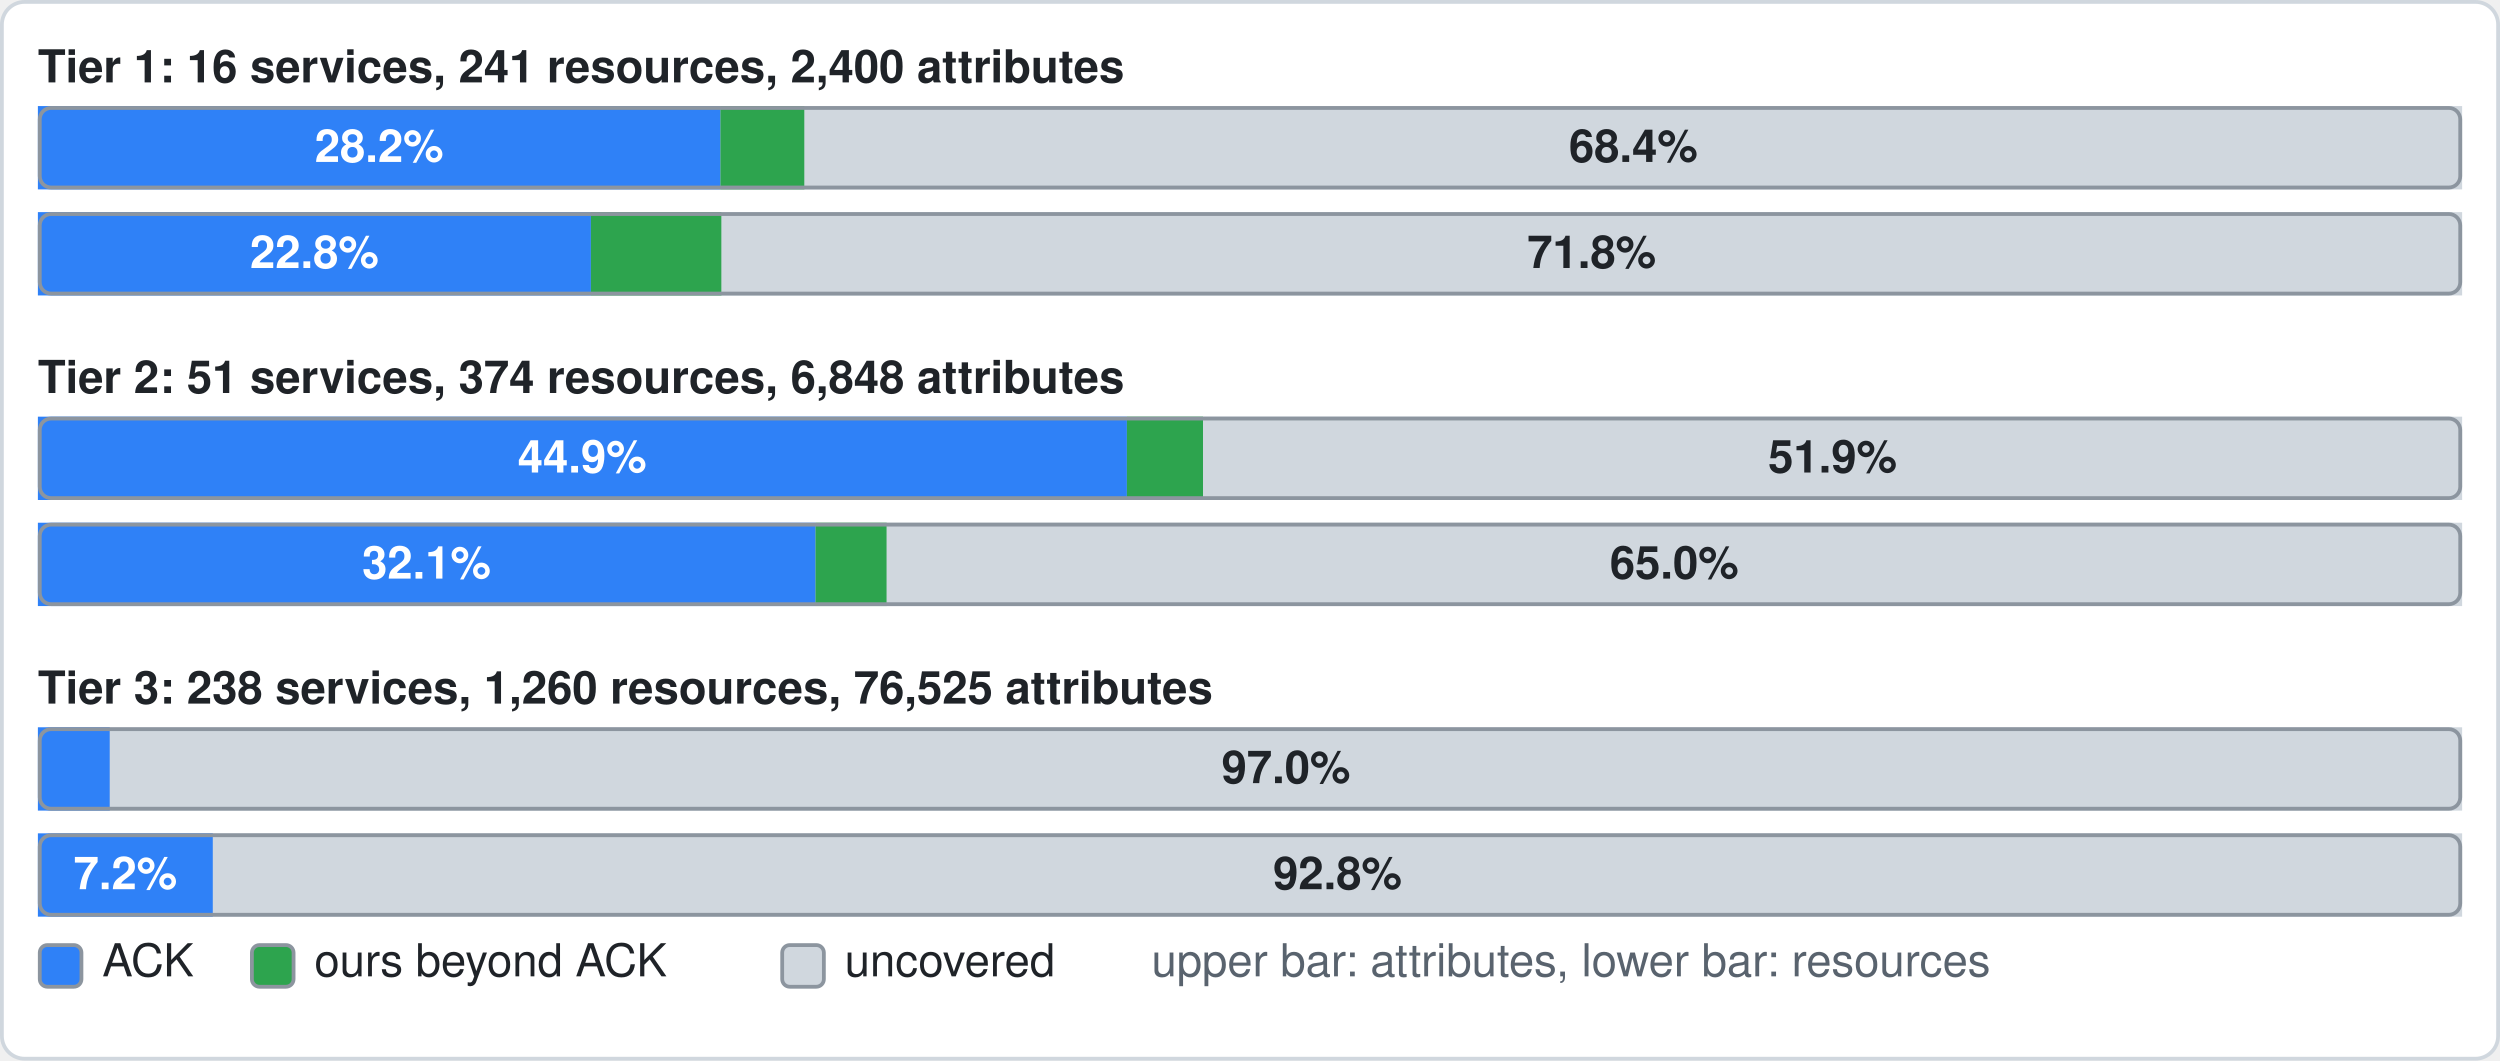
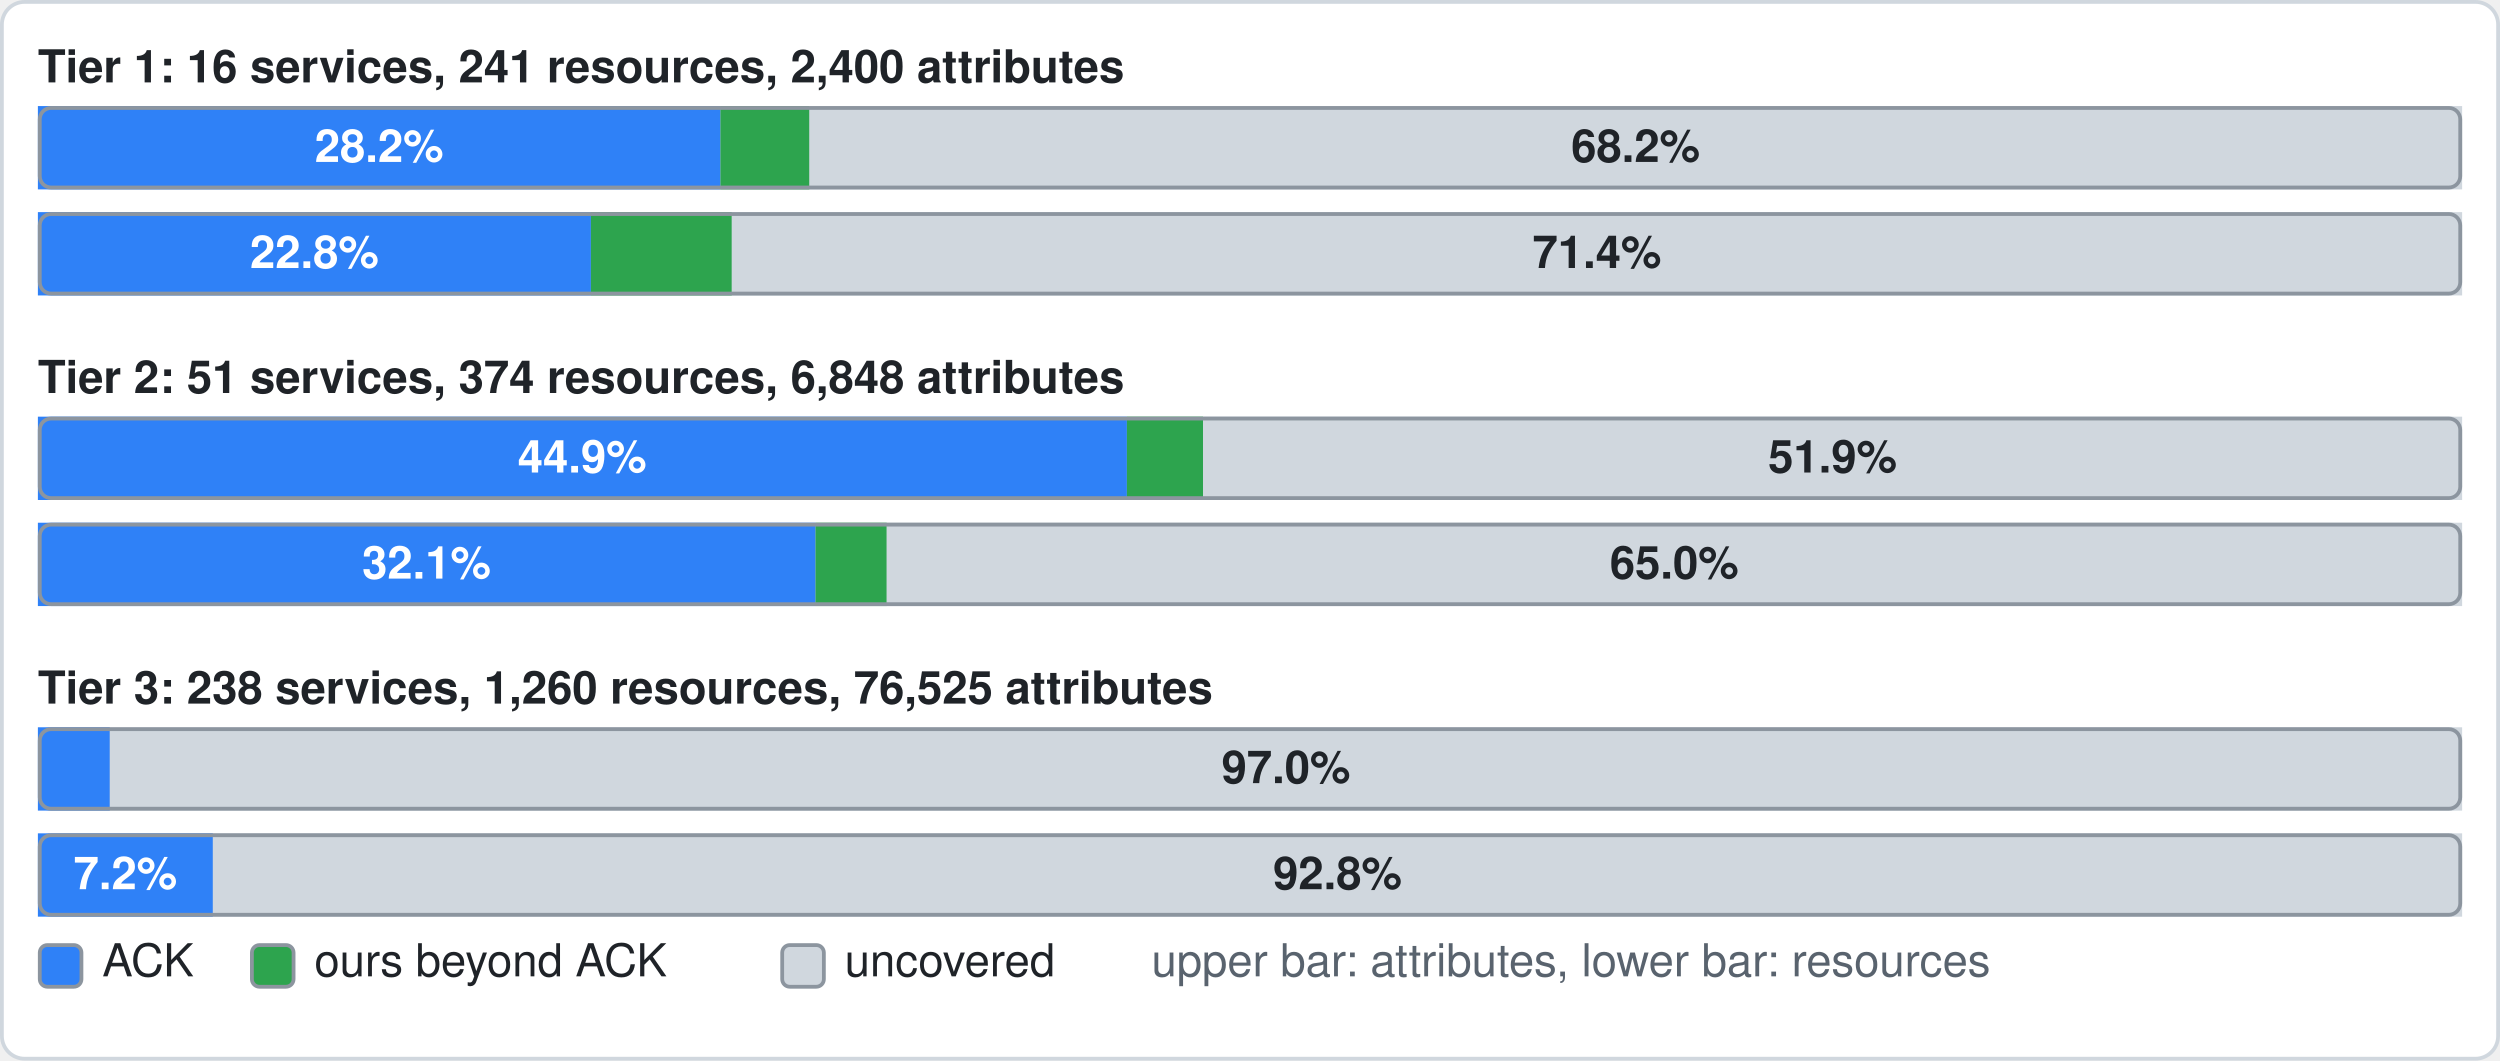
- <svg xmlns="http://www.w3.org/2000/svg" width="660" height="280" viewBox="0 0 660 280" role="img" aria-label="Tier 1: attributes official 28.2%, ours beyond 3.5%, uncovered 68.4%; resources official 22.8%, ours beyond 5.4%, uncovered 71.8%. Tier 2: attributes official 44.9%, ours beyond 3.1%, uncovered 51.9%; resources official 32.1%, ours beyond 2.9%, uncovered 65.0%. Tier 3: attributes official 3.0%, ours beyond 0.0%, uncovered 97.0%; resources official 7.2%, ours beyond 0.0%, uncovered 92.8%">
+ <svg xmlns="http://www.w3.org/2000/svg" width="660" height="280" viewBox="0 0 660 280" role="img" aria-label="Tier 1: attributes official 28.2%, ours beyond 3.7%, uncovered 68.2%; resources official 22.8%, ours beyond 5.8%, uncovered 71.4%. Tier 2: attributes official 44.9%, ours beyond 3.1%, uncovered 51.9%; resources official 32.1%, ours beyond 2.9%, uncovered 65.0%. Tier 3: attributes official 3.0%, ours beyond 0.0%, uncovered 97.0%; resources official 7.2%, ours beyond 0.0%, uncovered 92.8%">
  <rect x="0.5" y="0.5" width="659" height="279" rx="6" fill="#ffffff" stroke="#d0d7de" />
  <text x="10" y="19" font-family="-apple-system,BlinkMacSystemFont,'Segoe UI',Helvetica,Arial,sans-serif" font-size="12" font-weight="600" fill="#1f2328" dominant-baseline="central">Tier 1: 16 services, 241 resources, 2,400 attributes</text>
  <rect x="10" y="28" width="640" height="22" rx="3" fill="#d0d7de" />
  <rect x="10" y="28" width="180.2" height="22" fill="#2f81f7" />
  <text x="100.1" y="40" font-family="-apple-system,BlinkMacSystemFont,'Segoe UI',Helvetica,Arial,sans-serif" font-size="12" font-weight="600" fill="#ffffff" text-anchor="middle" dominant-baseline="central">28.2%</text>
-   <rect x="190.2" y="28" width="22.2" height="22" fill="#2da44e" />
-   <rect x="212.4" y="28" width="437.6" height="22" fill="#d0d7de" />
-   <text x="431.2" y="40" font-family="-apple-system,BlinkMacSystemFont,'Segoe UI',Helvetica,Arial,sans-serif" font-size="12" font-weight="600" fill="#1f2328" text-anchor="middle" dominant-baseline="central">68.4%</text>
+   <rect x="190.2" y="28" width="23.5" height="22" fill="#2da44e" />
+   <rect x="213.7" y="28" width="436.3" height="22" fill="#d0d7de" />
+   <text x="431.8" y="40" font-family="-apple-system,BlinkMacSystemFont,'Segoe UI',Helvetica,Arial,sans-serif" font-size="12" font-weight="600" fill="#1f2328" text-anchor="middle" dominant-baseline="central">68.2%</text>
  <rect x="10.5" y="28.5" width="639" height="21" rx="3" fill="none" stroke="#8c959f" />
  <rect x="10" y="56" width="640" height="22" rx="3" fill="#d0d7de" />
  <rect x="10" y="56" width="146" height="22" fill="#2f81f7" />
  <text x="83" y="68" font-family="-apple-system,BlinkMacSystemFont,'Segoe UI',Helvetica,Arial,sans-serif" font-size="12" font-weight="600" fill="#ffffff" text-anchor="middle" dominant-baseline="central">22.8%</text>
-   <rect x="156" y="56" width="34.5" height="22" fill="#2da44e" />
-   <rect x="190.5" y="56" width="459.5" height="22" fill="#d0d7de" />
-   <text x="420.2" y="68" font-family="-apple-system,BlinkMacSystemFont,'Segoe UI',Helvetica,Arial,sans-serif" font-size="12" font-weight="600" fill="#1f2328" text-anchor="middle" dominant-baseline="central">71.8%</text>
+   <rect x="156" y="56" width="37.2" height="22" fill="#2da44e" />
+   <rect x="193.2" y="56" width="456.8" height="22" fill="#d0d7de" />
+   <text x="421.6" y="68" font-family="-apple-system,BlinkMacSystemFont,'Segoe UI',Helvetica,Arial,sans-serif" font-size="12" font-weight="600" fill="#1f2328" text-anchor="middle" dominant-baseline="central">71.4%</text>
  <rect x="10.5" y="56.5" width="639" height="21" rx="3" fill="none" stroke="#8c959f" />
  <text x="10" y="101" font-family="-apple-system,BlinkMacSystemFont,'Segoe UI',Helvetica,Arial,sans-serif" font-size="12" font-weight="600" fill="#1f2328" dominant-baseline="central">Tier 2: 51 services, 374 resources, 6,848 attributes</text>
  <rect x="10" y="110" width="640" height="22" rx="3" fill="#d0d7de" />
  <rect x="10" y="110" width="287.5" height="22" fill="#2f81f7" />
  <text x="153.7" y="122" font-family="-apple-system,BlinkMacSystemFont,'Segoe UI',Helvetica,Arial,sans-serif" font-size="12" font-weight="600" fill="#ffffff" text-anchor="middle" dominant-baseline="central">44.9%</text>
  <rect x="297.5" y="110" width="20.1" height="22" fill="#2da44e" />
  <rect x="317.6" y="110" width="332.4" height="22" fill="#d0d7de" />
  <text x="483.8" y="122" font-family="-apple-system,BlinkMacSystemFont,'Segoe UI',Helvetica,Arial,sans-serif" font-size="12" font-weight="600" fill="#1f2328" text-anchor="middle" dominant-baseline="central">51.9%</text>
  <rect x="10.5" y="110.5" width="639" height="21" rx="3" fill="none" stroke="#8c959f" />
  <rect x="10" y="138" width="640" height="22" rx="3" fill="#d0d7de" />
  <rect x="10" y="138" width="205.3" height="22" fill="#2f81f7" />
  <text x="112.6" y="150" font-family="-apple-system,BlinkMacSystemFont,'Segoe UI',Helvetica,Arial,sans-serif" font-size="12" font-weight="600" fill="#ffffff" text-anchor="middle" dominant-baseline="central">32.1%</text>
  <rect x="215.3" y="138" width="18.8" height="22" fill="#2da44e" />
  <rect x="234.1" y="138" width="415.9" height="22" fill="#d0d7de" />
  <text x="442" y="150" font-family="-apple-system,BlinkMacSystemFont,'Segoe UI',Helvetica,Arial,sans-serif" font-size="12" font-weight="600" fill="#1f2328" text-anchor="middle" dominant-baseline="central">65.0%</text>
  <rect x="10.5" y="138.5" width="639" height="21" rx="3" fill="none" stroke="#8c959f" />
  <text x="10" y="183" font-family="-apple-system,BlinkMacSystemFont,'Segoe UI',Helvetica,Arial,sans-serif" font-size="12" font-weight="600" fill="#1f2328" dominant-baseline="central">Tier 3: 238 services, 1,260 resources, 76,525 attributes</text>
  <rect x="10" y="192" width="640" height="22" rx="3" fill="#d0d7de" />
  <rect x="10" y="192" width="19" height="22" fill="#2f81f7" />
  <rect x="29" y="192" width="621" height="22" fill="#d0d7de" />
  <text x="339.5" y="204" font-family="-apple-system,BlinkMacSystemFont,'Segoe UI',Helvetica,Arial,sans-serif" font-size="12" font-weight="600" fill="#1f2328" text-anchor="middle" dominant-baseline="central">97.0%</text>
  <rect x="10.5" y="192.5" width="639" height="21" rx="3" fill="none" stroke="#8c959f" />
  <rect x="10" y="220" width="640" height="22" rx="3" fill="#d0d7de" />
  <rect x="10" y="220" width="46.2" height="22" fill="#2f81f7" />
  <text x="33.1" y="232" font-family="-apple-system,BlinkMacSystemFont,'Segoe UI',Helvetica,Arial,sans-serif" font-size="12" font-weight="600" fill="#ffffff" text-anchor="middle" dominant-baseline="central">7.2%</text>
  <rect x="56.2" y="220" width="593.8" height="22" fill="#d0d7de" />
  <text x="353.1" y="232" font-family="-apple-system,BlinkMacSystemFont,'Segoe UI',Helvetica,Arial,sans-serif" font-size="12" font-weight="600" fill="#1f2328" text-anchor="middle" dominant-baseline="central">92.8%</text>
  <rect x="10.5" y="220.5" width="639" height="21" rx="3" fill="none" stroke="#8c959f" />
  <rect x="10.5" y="249.5" width="11" height="11" rx="2" fill="#2f81f7" stroke="#8c959f" />
  <text x="27" y="255" font-family="-apple-system,BlinkMacSystemFont,'Segoe UI',Helvetica,Arial,sans-serif" font-size="12" fill="#1f2328" dominant-baseline="central">ACK</text>
  <rect x="66.5" y="249.5" width="11" height="11" rx="2" fill="#2da44e" stroke="#8c959f" />
  <text x="83" y="255" font-family="-apple-system,BlinkMacSystemFont,'Segoe UI',Helvetica,Arial,sans-serif" font-size="12" fill="#1f2328" dominant-baseline="central">ours beyond ACK</text>
  <rect x="206.5" y="249.5" width="11" height="11" rx="2" fill="#d0d7de" stroke="#8c959f" />
  <text x="223" y="255" font-family="-apple-system,BlinkMacSystemFont,'Segoe UI',Helvetica,Arial,sans-serif" font-size="12" fill="#1f2328" dominant-baseline="central">uncovered</text>
  <text x="304" y="255" font-family="-apple-system,BlinkMacSystemFont,'Segoe UI',Helvetica,Arial,sans-serif" font-size="12" fill="#59636e" dominant-baseline="central">upper bar: attributes, lower bar: resources</text>
</svg>
